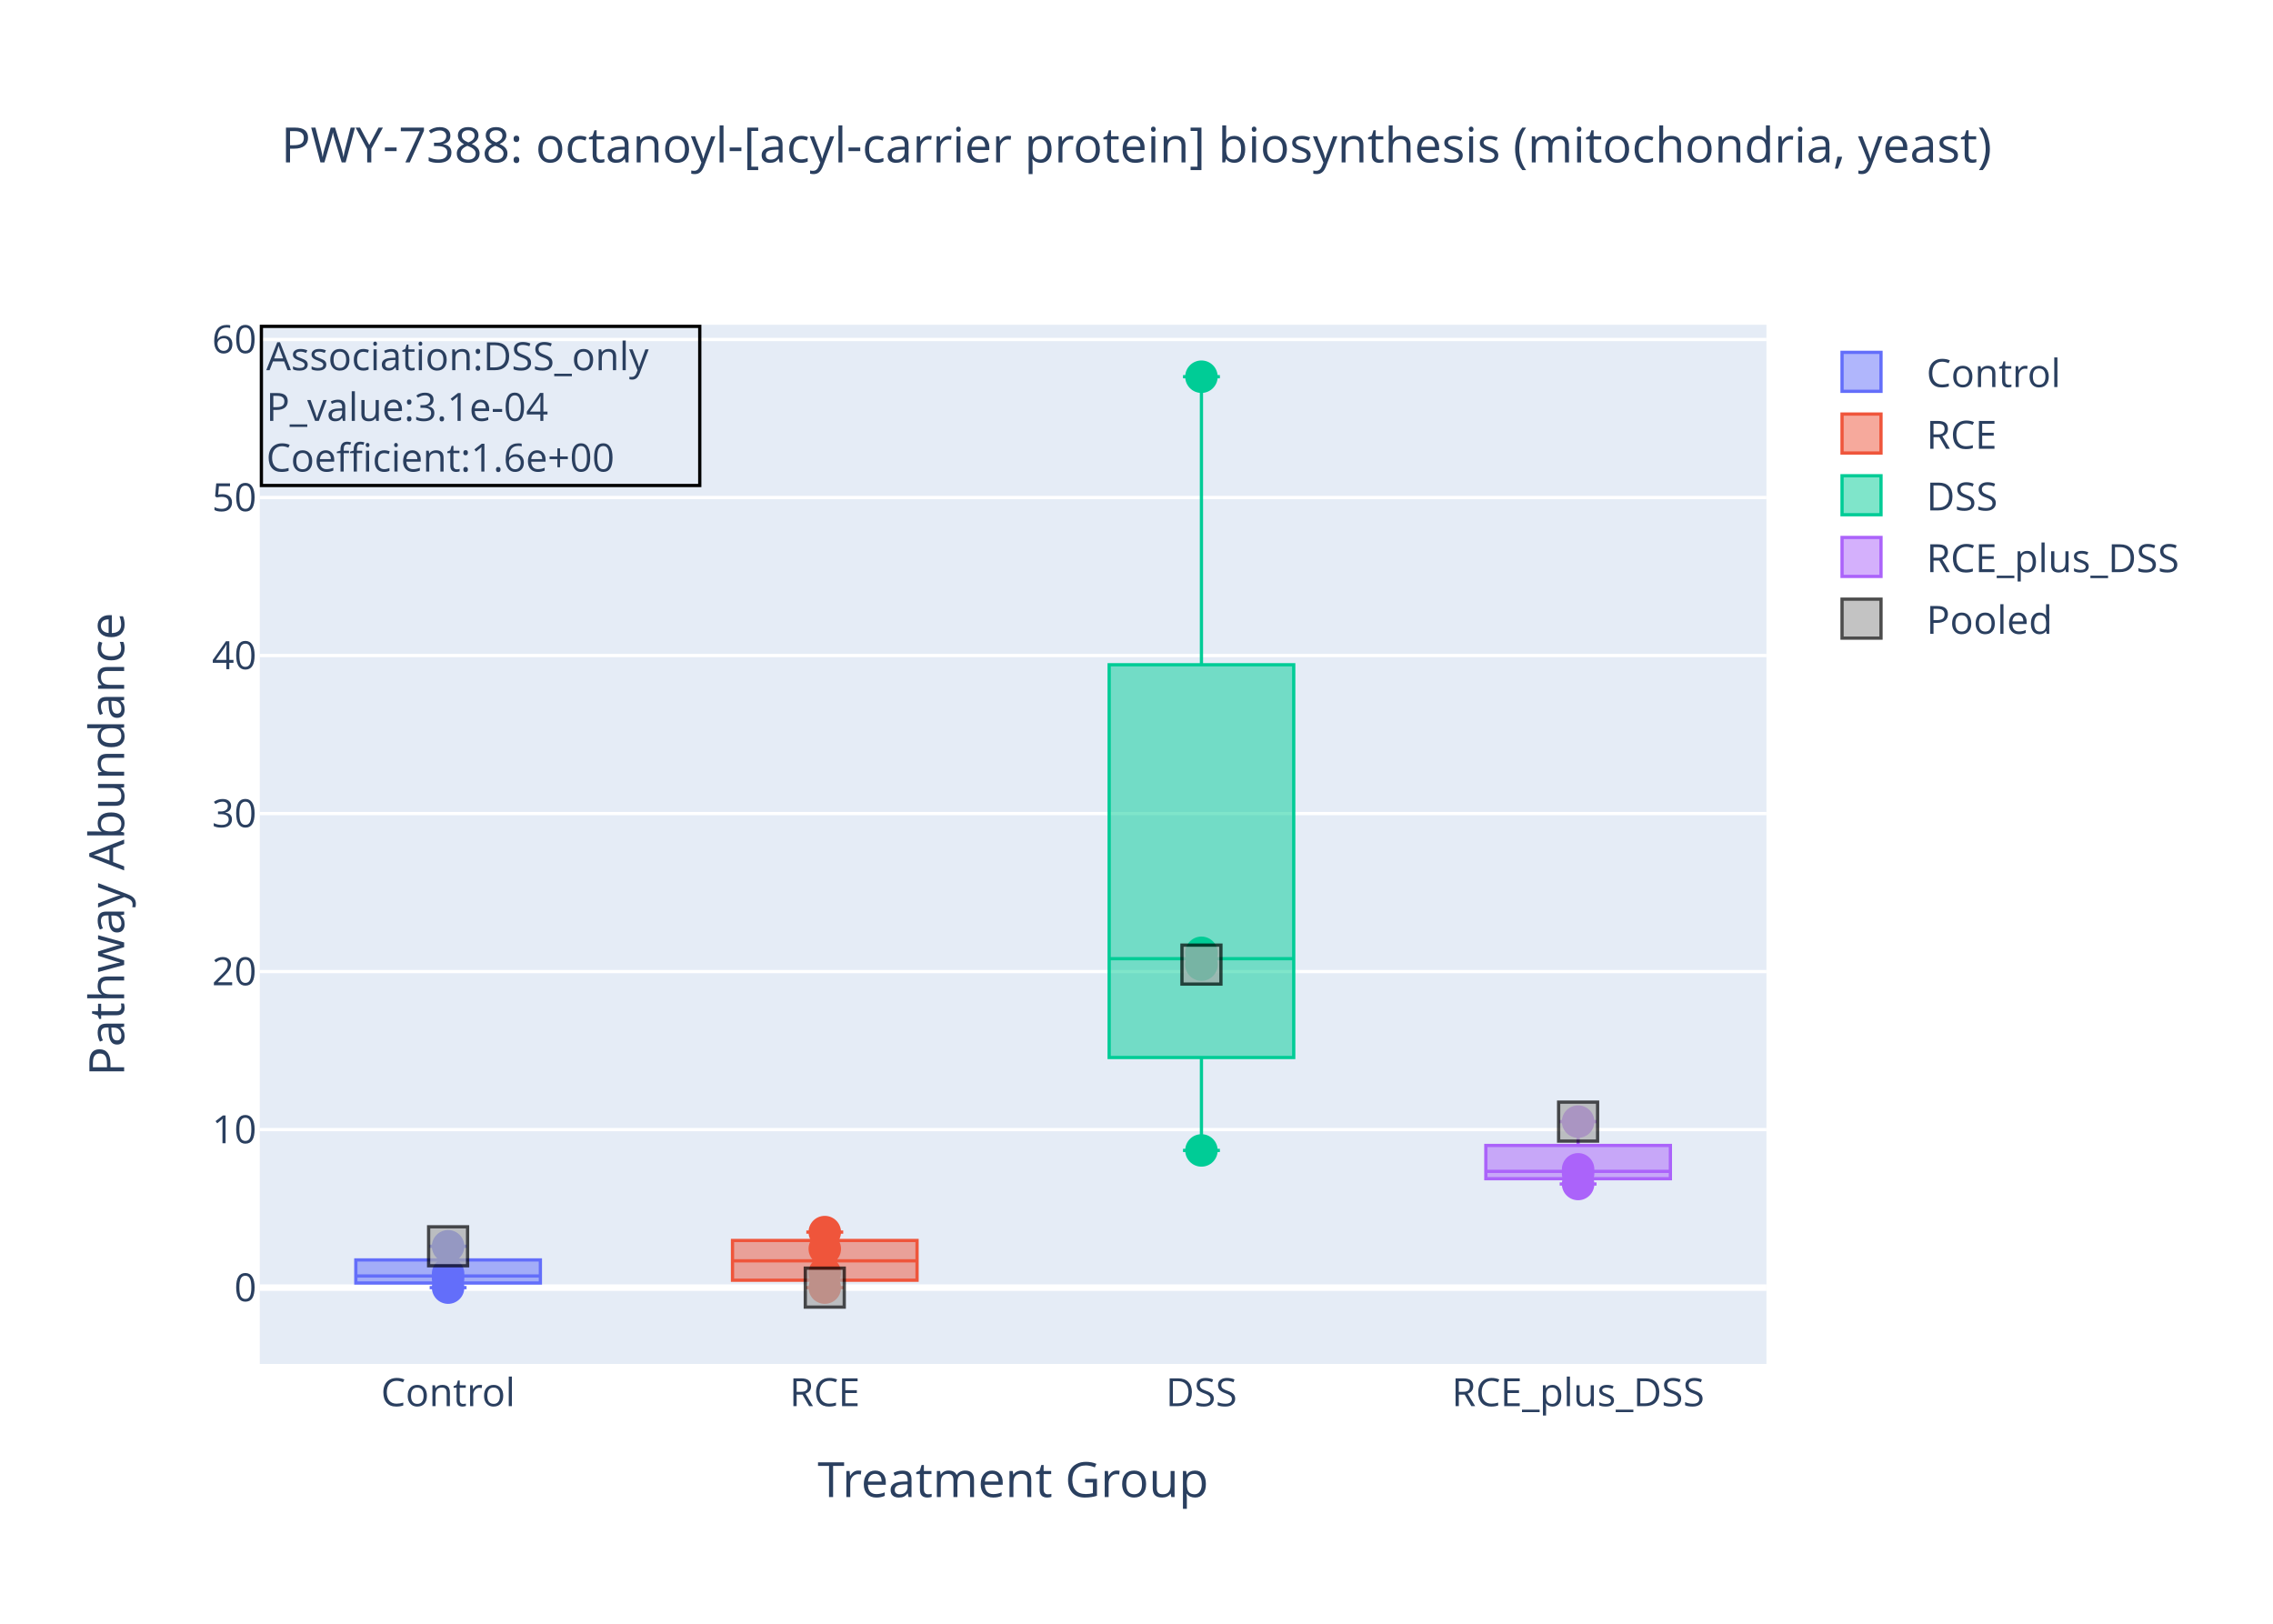
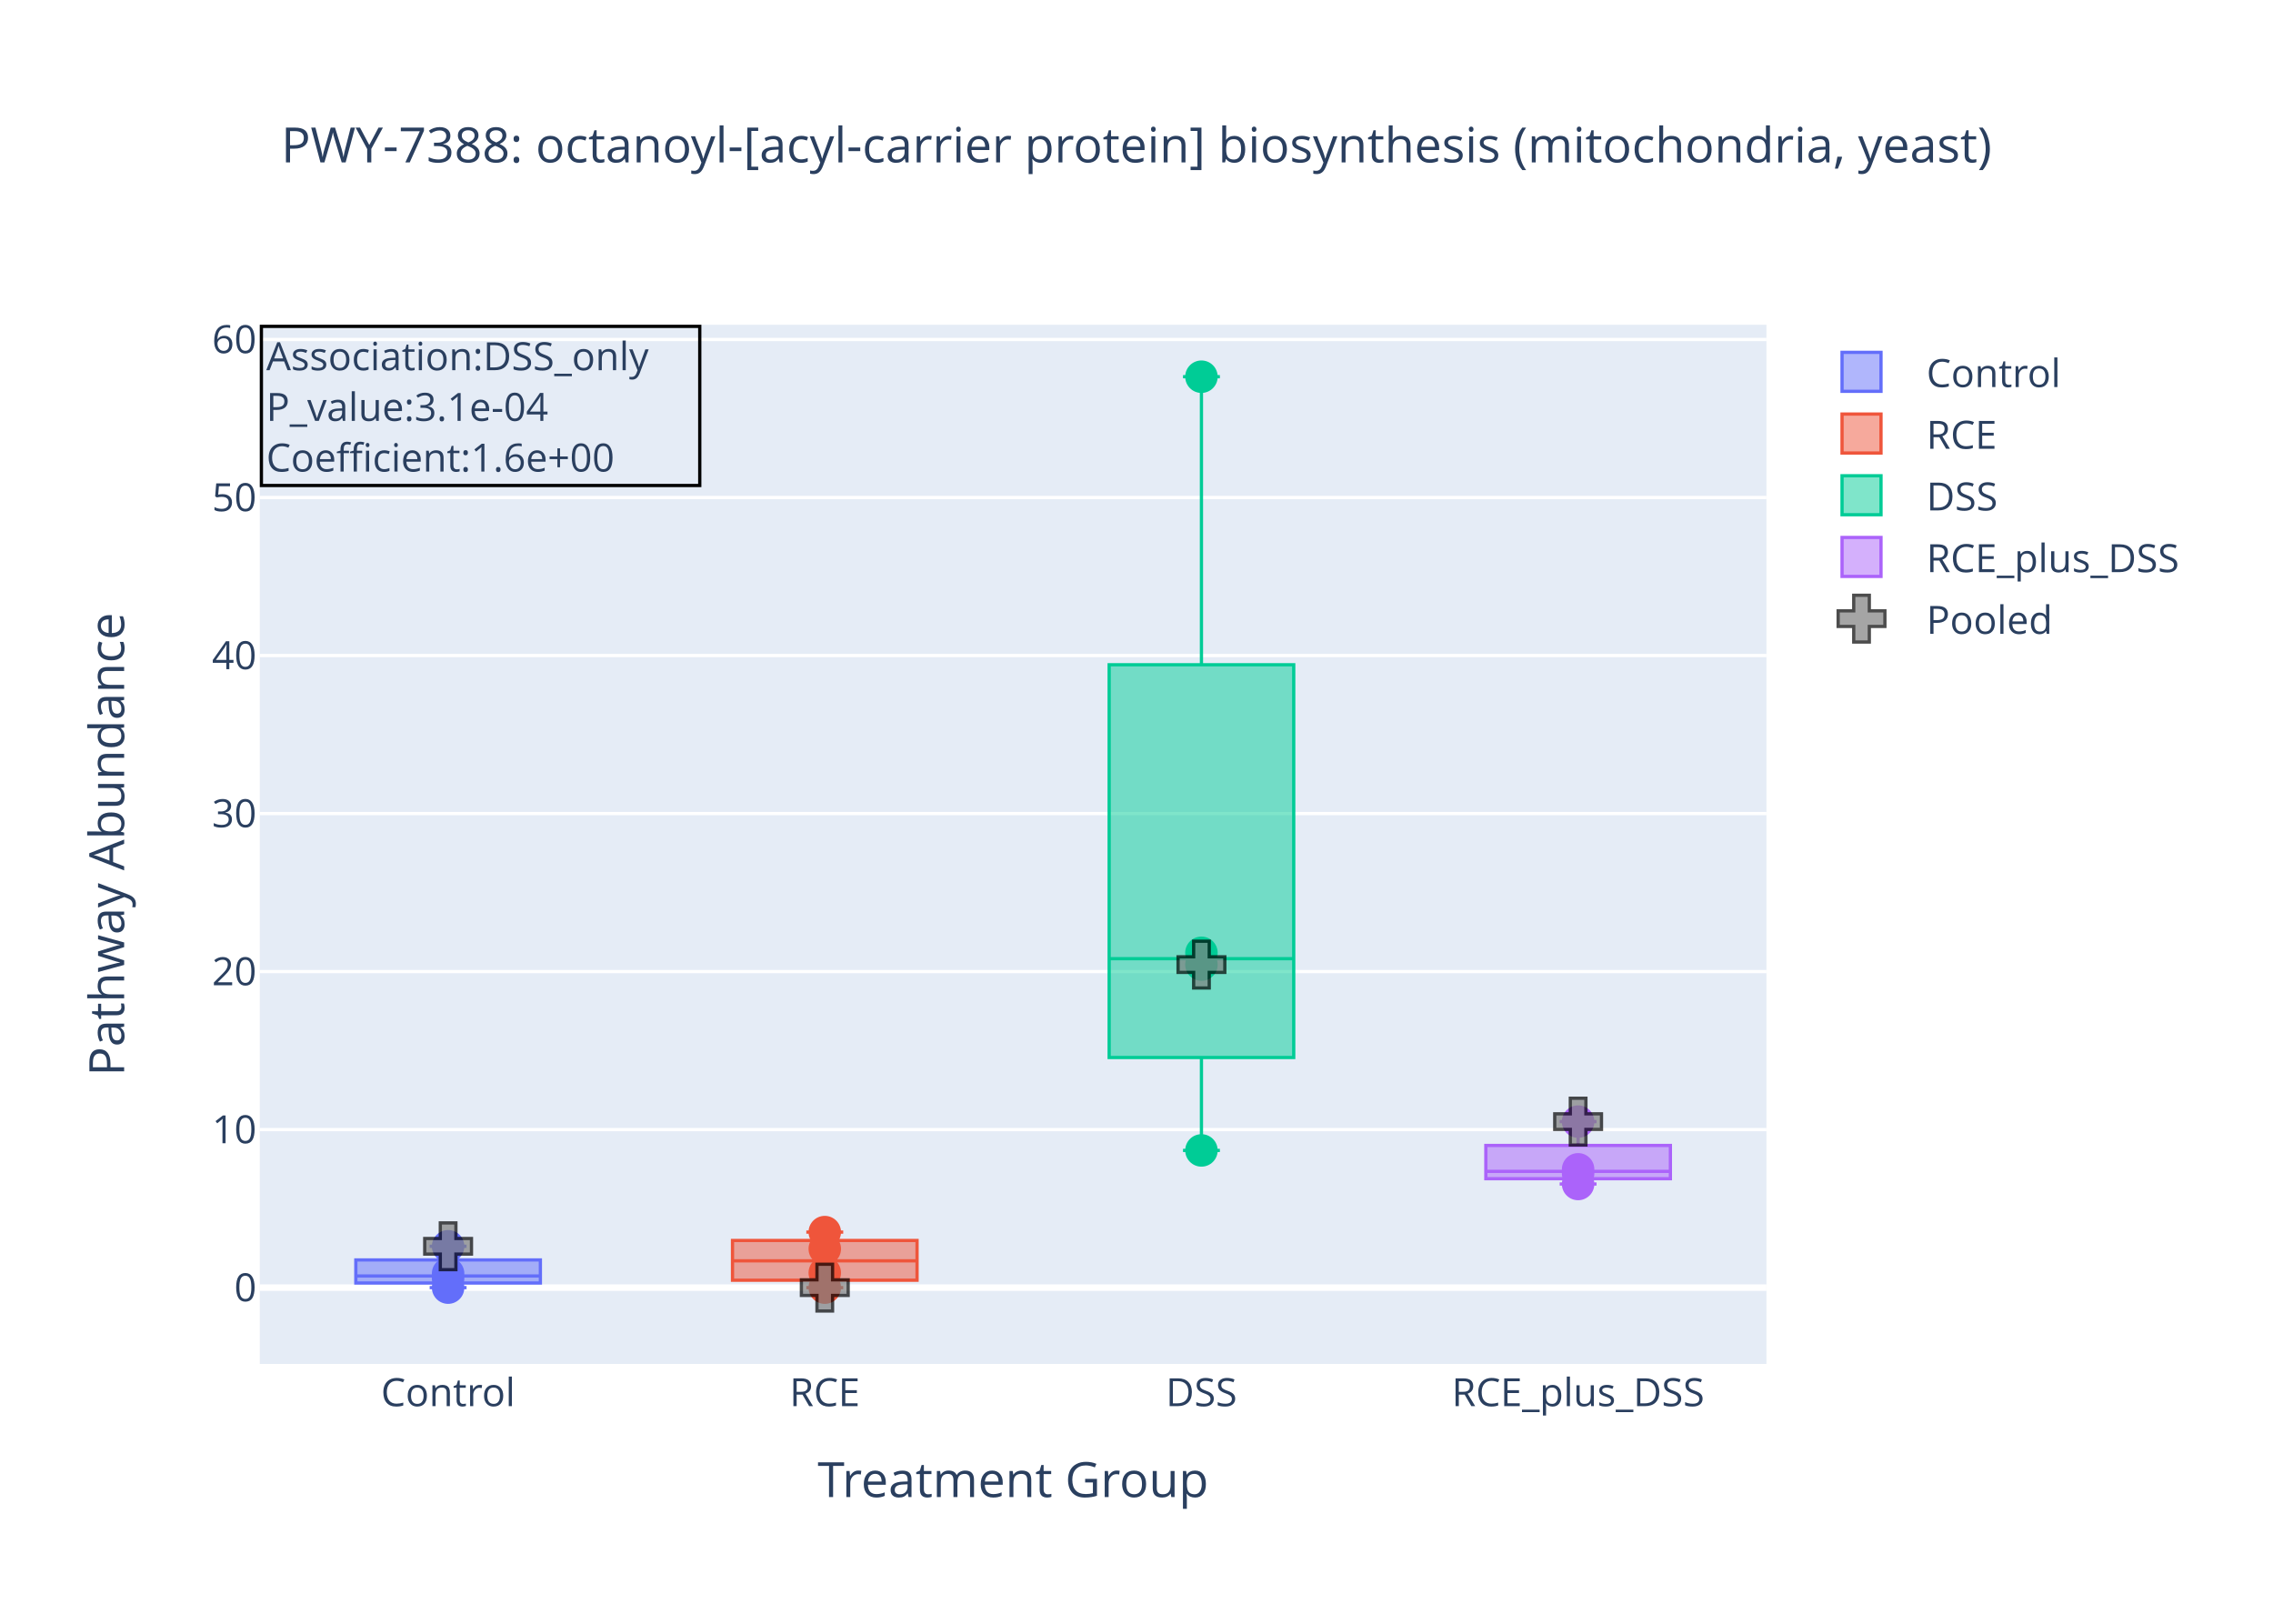
<svg xmlns="http://www.w3.org/2000/svg" class="main-svg" width="700" height="500" style="" viewBox="0 0 700 500">
  <rect x="0" y="0" width="700" height="500" style="fill: rgb(255, 255, 255); fill-opacity: 1;" />
-   <defs id="defs-573270">
+   <defs id="defs-24a237">
    <g class="clips">
-       <clipPath id="clip573270xyplot" class="plotclip">
+       <clipPath id="clip24a237xyplot" class="plotclip">
        <rect width="464" height="320" />
      </clipPath>
-       <clipPath class="axesclip" id="clip573270x">
+       <clipPath class="axesclip" id="clip24a237x">
        <rect x="80" y="0" width="464" height="500" />
      </clipPath>
-       <clipPath class="axesclip" id="clip573270y">
+       <clipPath class="axesclip" id="clip24a237y">
        <rect x="0" y="100" width="700" height="320" />
      </clipPath>
-       <clipPath class="axesclip" id="clip573270xy">
+       <clipPath class="axesclip" id="clip24a237xy">
        <rect x="80" y="100" width="464" height="320" />
      </clipPath>
    </g>
    <g class="gradients" />
    <g class="patterns" />
  </defs>
  <g class="bglayer">
    <rect class="bg" x="80" y="100" width="464" height="320" style="fill: rgb(229, 236, 246); fill-opacity: 1; stroke-width: 0;" />
  </g>
  <g class="layer-below">
    <g class="imagelayer" />
    <g class="shapelayer" />
  </g>
  <g class="cartesianlayer">
    <g class="subplot xy">
      <g class="layer-subplot">
        <g class="shapelayer" />
        <g class="imagelayer" />
      </g>
      <g class="minor-gridlayer">
        <g class="x" />
        <g class="y" />
      </g>
      <g class="gridlayer">
        <g class="x" />
        <g class="y">
          <path class="ygrid crisp" transform="translate(0,347.84)" d="M80,0h464" style="stroke: rgb(255, 255, 255); stroke-opacity: 1; stroke-width: 1px;" />
          <path class="ygrid crisp" transform="translate(0,299.18)" d="M80,0h464" style="stroke: rgb(255, 255, 255); stroke-opacity: 1; stroke-width: 1px;" />
          <path class="ygrid crisp" transform="translate(0,250.52)" d="M80,0h464" style="stroke: rgb(255, 255, 255); stroke-opacity: 1; stroke-width: 1px;" />
          <path class="ygrid crisp" transform="translate(0,201.86)" d="M80,0h464" style="stroke: rgb(255, 255, 255); stroke-opacity: 1; stroke-width: 1px;" />
          <path class="ygrid crisp" transform="translate(0,153.2)" d="M80,0h464" style="stroke: rgb(255, 255, 255); stroke-opacity: 1; stroke-width: 1px;" />
          <path class="ygrid crisp" transform="translate(0,104.54)" d="M80,0h464" style="stroke: rgb(255, 255, 255); stroke-opacity: 1; stroke-width: 1px;" />
        </g>
      </g>
      <g class="zerolinelayer">
        <path class="yzl zl crisp" transform="translate(0,396.5)" d="M80,0h464" style="stroke: rgb(255, 255, 255); stroke-opacity: 1; stroke-width: 2px;" />
      </g>
      <path class="xlines-below" />
      <path class="ylines-below" />
      <g class="overlines-below" />
      <g class="xaxislayer-below" />
      <g class="yaxislayer-below" />
      <g class="overaxes-below" />
-       <g class="plot" transform="translate(80,100)" clip-path="url(#clip573270xyplot)">
+       <g class="plot" transform="translate(80,100)" clip-path="url(#clip24a237xyplot)">
        <g class="boxlayer mlayer">
          <g class="trace boxes" style="opacity: 1;">
            <path class="box" d="M29.58,292.92H86.42M29.58,295.08H86.42V287.97H29.58ZM58,295.08V296.5M58,287.97V283.77M52.32,296.5H63.68M52.32,283.77H63.68" style="vector-effect: non-scaling-stroke; stroke-width: 1px; stroke: rgb(99, 110, 250); stroke-opacity: 1; fill: rgb(99, 110, 250); fill-opacity: 0.5;" />
            <g class="points">
              <path class="point" transform="translate(58,296.5)" d="M5,0A5,5 0 1,1 0,-5A5,5 0 0,1 5,0Z" style="opacity: 1; stroke-width: 0px; fill: rgb(99, 110, 250); fill-opacity: 1;" />
              <path class="point" transform="translate(58,293.67)" d="M5,0A5,5 0 1,1 0,-5A5,5 0 0,1 5,0Z" style="opacity: 1; stroke-width: 0px; fill: rgb(99, 110, 250); fill-opacity: 1;" />
              <path class="point" transform="translate(58,292.17)" d="M5,0A5,5 0 1,1 0,-5A5,5 0 0,1 5,0Z" style="opacity: 1; stroke-width: 0px; fill: rgb(99, 110, 250); fill-opacity: 1;" />
              <path class="point" transform="translate(58,283.77)" d="M5,0A5,5 0 1,1 0,-5A5,5 0 0,1 5,0Z" style="opacity: 1; stroke-width: 0px; fill: rgb(99, 110, 250); fill-opacity: 1;" />
            </g>
          </g>
          <g class="trace boxes" style="opacity: 1;">
            <path class="box" d="M145.58,288.25H202.42M145.58,294.22H202.42V281.98H145.58ZM174,294.22V296.5M174,281.98V279.4M168.32,296.5H179.68M168.32,279.4H179.68" style="vector-effect: non-scaling-stroke; stroke-width: 1px; stroke: rgb(239, 85, 59); stroke-opacity: 1; fill: rgb(239, 85, 59); fill-opacity: 0.5;" />
            <g class="points">
              <path class="point" transform="translate(174,296.5)" d="M5,0A5,5 0 1,1 0,-5A5,5 0 0,1 5,0Z" style="opacity: 1; stroke-width: 0px; fill: rgb(239, 85, 59); fill-opacity: 1;" />
              <path class="point" transform="translate(174,291.94)" d="M5,0A5,5 0 1,1 0,-5A5,5 0 0,1 5,0Z" style="opacity: 1; stroke-width: 0px; fill: rgb(239, 85, 59); fill-opacity: 1;" />
              <path class="point" transform="translate(174,284.56)" d="M5,0A5,5 0 1,1 0,-5A5,5 0 0,1 5,0Z" style="opacity: 1; stroke-width: 0px; fill: rgb(239, 85, 59); fill-opacity: 1;" />
              <path class="point" transform="translate(174,279.4)" d="M5,0A5,5 0 1,1 0,-5A5,5 0 0,1 5,0Z" style="opacity: 1; stroke-width: 0px; fill: rgb(239, 85, 59); fill-opacity: 1;" />
            </g>
          </g>
          <g class="trace boxes" style="opacity: 1;">
            <path class="box" d="M261.58,195.21H318.42M261.58,225.64H318.42V104.7H261.58ZM290,225.64V254.25M290,104.7V16M284.32,254.25H295.68M284.32,16H295.68" style="vector-effect: non-scaling-stroke; stroke-width: 1px; stroke: rgb(0, 204, 150); stroke-opacity: 1; fill: rgb(0, 204, 150); fill-opacity: 0.5;" />
            <g class="points">
              <path class="point" transform="translate(290,254.25)" d="M5,0A5,5 0 1,1 0,-5A5,5 0 0,1 5,0Z" style="opacity: 1; stroke-width: 0px; fill: rgb(0, 204, 150); fill-opacity: 1;" />
              <path class="point" transform="translate(290,197.03)" d="M5,0A5,5 0 1,1 0,-5A5,5 0 0,1 5,0Z" style="opacity: 1; stroke-width: 0px; fill: rgb(0, 204, 150); fill-opacity: 1;" />
              <path class="point" transform="translate(290,193.4)" d="M5,0A5,5 0 1,1 0,-5A5,5 0 0,1 5,0Z" style="opacity: 1; stroke-width: 0px; fill: rgb(0, 204, 150); fill-opacity: 1;" />
              <path class="point" transform="translate(290,16)" d="M5,0A5,5 0 1,1 0,-5A5,5 0 0,1 5,0Z" style="opacity: 1; stroke-width: 0px; fill: rgb(0, 204, 150); fill-opacity: 1;" />
            </g>
          </g>
          <g class="trace boxes" style="opacity: 1;">
            <path class="box" d="M377.58,260.7H434.42M377.58,262.96H434.42V252.72H377.58ZM406,262.96V264.59M406,252.72V245.38M400.32,264.59H411.68M400.32,245.38H411.68" style="vector-effect: non-scaling-stroke; stroke-width: 1px; stroke: rgb(171, 99, 250); stroke-opacity: 1; fill: rgb(171, 99, 250); fill-opacity: 0.5;" />
            <g class="points">
              <path class="point" transform="translate(406,264.59)" d="M5,0A5,5 0 1,1 0,-5A5,5 0 0,1 5,0Z" style="opacity: 1; stroke-width: 0px; fill: rgb(171, 99, 250); fill-opacity: 1;" />
              <path class="point" transform="translate(406,261.33)" d="M5,0A5,5 0 1,1 0,-5A5,5 0 0,1 5,0Z" style="opacity: 1; stroke-width: 0px; fill: rgb(171, 99, 250); fill-opacity: 1;" />
              <path class="point" transform="translate(406,260.07)" d="M5,0A5,5 0 1,1 0,-5A5,5 0 0,1 5,0Z" style="opacity: 1; stroke-width: 0px; fill: rgb(171, 99, 250); fill-opacity: 1;" />
              <path class="point" transform="translate(406,245.38)" d="M5,0A5,5 0 1,1 0,-5A5,5 0 0,1 5,0Z" style="opacity: 1; stroke-width: 0px; fill: rgb(171, 99, 250); fill-opacity: 1;" />
            </g>
          </g>
        </g>
        <g class="scatterlayer mlayer">
-           <g class="trace scatter trace9ac48c" style="stroke-miterlimit: 2; opacity: 1;">
+           <g class="trace scatter tracea23a84" style="stroke-miterlimit: 2; opacity: 1;">
            <g class="fills" />
            <g class="errorbars" />
            <g class="lines" />
            <g class="points">
-               <path class="point" transform="translate(58,283.77)" d="M6,6H-6V-6H6Z" style="opacity: 0.7; stroke-width: 1px; fill: rgb(169, 169, 169); fill-opacity: 1; stroke: rgb(0, 0, 0); stroke-opacity: 1;" />
-               <path class="point" transform="translate(290,197.03)" d="M6,6H-6V-6H6Z" style="opacity: 0.7; stroke-width: 1px; fill: rgb(169, 169, 169); fill-opacity: 1; stroke: rgb(0, 0, 0); stroke-opacity: 1;" />
-               <path class="point" transform="translate(174,296.5)" d="M6,6H-6V-6H6Z" style="opacity: 0.7; stroke-width: 1px; fill: rgb(169, 169, 169); fill-opacity: 1; stroke: rgb(0, 0, 0); stroke-opacity: 1;" />
-               <path class="point" transform="translate(406,245.38)" d="M6,6H-6V-6H6Z" style="opacity: 0.7; stroke-width: 1px; fill: rgb(169, 169, 169); fill-opacity: 1; stroke: rgb(0, 0, 0); stroke-opacity: 1;" />
+               <path class="point" transform="translate(58,283.77)" d="M7.2,2.4H2.4V7.2H-2.4V2.4H-7.2V-2.4H-2.4V-7.2H2.4V-2.4H7.2Z" style="opacity: 0.7; stroke-width: 1px; fill: rgb(127, 127, 127); fill-opacity: 1; stroke: rgb(0, 0, 0); stroke-opacity: 1;" />
+               <path class="point" transform="translate(290,197.03)" d="M7.2,2.4H2.4V7.2H-2.4V2.4H-7.2V-2.4H-2.4V-7.2H2.4V-2.4H7.2Z" style="opacity: 0.7; stroke-width: 1px; fill: rgb(127, 127, 127); fill-opacity: 1; stroke: rgb(0, 0, 0); stroke-opacity: 1;" />
+               <path class="point" transform="translate(174,296.5)" d="M7.2,2.4H2.4V7.2H-2.4V2.4H-7.2V-2.4H-2.4V-7.2H2.4V-2.4H7.2Z" style="opacity: 0.7; stroke-width: 1px; fill: rgb(127, 127, 127); fill-opacity: 1; stroke: rgb(0, 0, 0); stroke-opacity: 1;" />
+               <path class="point" transform="translate(406,245.38)" d="M7.2,2.4H2.4V7.2H-2.4V2.4H-7.2V-2.4H-2.4V-7.2H2.4V-2.4H7.2Z" style="opacity: 0.7; stroke-width: 1px; fill: rgb(127, 127, 127); fill-opacity: 1; stroke: rgb(0, 0, 0); stroke-opacity: 1;" />
            </g>
            <g class="text" />
          </g>
        </g>
      </g>
      <g class="overplot" />
      <path class="xlines-above crisp" d="M0,0" style="fill: none;" />
      <path class="ylines-above crisp" d="M0,0" style="fill: none;" />
      <g class="overlines-above" />
      <g class="xaxislayer-above">
        <g class="xtick">
          <text text-anchor="middle" x="0" y="433" transform="translate(138,0)" style="font-family: 'Open Sans', verdana, arial, sans-serif; font-size: 12px; fill: rgb(42, 63, 95); fill-opacity: 1; white-space: pre; opacity: 1;">Control</text>
        </g>
        <g class="xtick">
          <text text-anchor="middle" x="0" y="433" transform="translate(254,0)" style="font-family: 'Open Sans', verdana, arial, sans-serif; font-size: 12px; fill: rgb(42, 63, 95); fill-opacity: 1; white-space: pre; opacity: 1;">RCE</text>
        </g>
        <g class="xtick">
          <text text-anchor="middle" x="0" y="433" transform="translate(370,0)" style="font-family: 'Open Sans', verdana, arial, sans-serif; font-size: 12px; fill: rgb(42, 63, 95); fill-opacity: 1; white-space: pre; opacity: 1;">DSS</text>
        </g>
        <g class="xtick">
          <text text-anchor="middle" x="0" y="433" transform="translate(486,0)" style="font-family: 'Open Sans', verdana, arial, sans-serif; font-size: 12px; fill: rgb(42, 63, 95); fill-opacity: 1; white-space: pre; opacity: 1;">RCE_plus_DSS</text>
        </g>
      </g>
      <g class="yaxislayer-above">
        <g class="ytick">
          <text text-anchor="end" x="79" y="4.2" transform="translate(0,396.5)" style="font-family: 'Open Sans', verdana, arial, sans-serif; font-size: 12px; fill: rgb(42, 63, 95); fill-opacity: 1; white-space: pre; opacity: 1;">0</text>
        </g>
        <g class="ytick">
          <text text-anchor="end" x="79" y="4.2" style="font-family: 'Open Sans', verdana, arial, sans-serif; font-size: 12px; fill: rgb(42, 63, 95); fill-opacity: 1; white-space: pre; opacity: 1;" transform="translate(0,347.84)">10</text>
        </g>
        <g class="ytick">
          <text text-anchor="end" x="79" y="4.2" style="font-family: 'Open Sans', verdana, arial, sans-serif; font-size: 12px; fill: rgb(42, 63, 95); fill-opacity: 1; white-space: pre; opacity: 1;" transform="translate(0,299.18)">20</text>
        </g>
        <g class="ytick">
          <text text-anchor="end" x="79" y="4.2" style="font-family: 'Open Sans', verdana, arial, sans-serif; font-size: 12px; fill: rgb(42, 63, 95); fill-opacity: 1; white-space: pre; opacity: 1;" transform="translate(0,250.52)">30</text>
        </g>
        <g class="ytick">
          <text text-anchor="end" x="79" y="4.2" style="font-family: 'Open Sans', verdana, arial, sans-serif; font-size: 12px; fill: rgb(42, 63, 95); fill-opacity: 1; white-space: pre; opacity: 1;" transform="translate(0,201.86)">40</text>
        </g>
        <g class="ytick">
          <text text-anchor="end" x="79" y="4.2" style="font-family: 'Open Sans', verdana, arial, sans-serif; font-size: 12px; fill: rgb(42, 63, 95); fill-opacity: 1; white-space: pre; opacity: 1;" transform="translate(0,153.2)">50</text>
        </g>
        <g class="ytick">
          <text text-anchor="end" x="79" y="4.2" style="font-family: 'Open Sans', verdana, arial, sans-serif; font-size: 12px; fill: rgb(42, 63, 95); fill-opacity: 1; white-space: pre; opacity: 1;" transform="translate(0,104.54)">60</text>
        </g>
      </g>
      <g class="overaxes-above" />
    </g>
  </g>
  <g class="polarlayer" />
  <g class="smithlayer" />
  <g class="ternarylayer" />
  <g class="geolayer" />
  <g class="funnelarealayer" />
  <g class="pielayer" />
  <g class="iciclelayer" />
  <g class="treemaplayer" />
  <g class="sunburstlayer" />
  <g class="glimages" />
-   <defs id="topdefs-573270">
+   <defs id="topdefs-24a237">
    <g class="clips" />
-     <clipPath id="legend573270">
+     <clipPath id="legend24a237">
      <rect width="135" height="105" x="0" y="0" />
    </clipPath>
  </defs>
  <g class="layer-above">
    <g class="imagelayer" />
    <g class="shapelayer" />
  </g>
  <g class="infolayer">
    <g class="legend" pointer-events="all" transform="translate(553.28,100)">
      <rect class="bg" shape-rendering="crispEdges" width="135" height="105" x="0" y="0" style="stroke: rgb(68, 68, 68); stroke-opacity: 1; fill: rgb(255, 255, 255); fill-opacity: 1; stroke-width: 0px;" />
-       <g class="scrollbox" transform="" clip-path="url(#legend573270)">
+       <g class="scrollbox" transform="" clip-path="url(#legend24a237)">
        <g class="groups">
          <g class="traces" transform="translate(0,14.5)" style="opacity: 1;">
            <text class="legendtext" text-anchor="start" x="40" y="4.68" style="font-family: 'Open Sans', verdana, arial, sans-serif; font-size: 12px; fill: rgb(42, 63, 95); fill-opacity: 1; white-space: pre;">Control</text>
            <g class="layers" style="opacity: 1;">
              <g class="legendfill" />
              <g class="legendlines" />
              <g class="legendsymbols">
                <g class="legendpoints">
                  <path class="legendbox" d="M6,6H-6V-6H6Z" transform="translate(20,0)" style="stroke-width: 1px; fill: rgb(99, 110, 250); fill-opacity: 0.5; stroke: rgb(99, 110, 250); stroke-opacity: 1;" />
                </g>
              </g>
            </g>
            <rect class="legendtoggle" x="0" y="-9.5" width="129.844" height="19" style="fill: rgb(0, 0, 0); fill-opacity: 0;" />
          </g>
          <g class="traces" transform="translate(0,33.5)" style="opacity: 1;">
            <text class="legendtext" text-anchor="start" x="40" y="4.68" style="font-family: 'Open Sans', verdana, arial, sans-serif; font-size: 12px; fill: rgb(42, 63, 95); fill-opacity: 1; white-space: pre;">RCE</text>
            <g class="layers" style="opacity: 1;">
              <g class="legendfill" />
              <g class="legendlines" />
              <g class="legendsymbols">
                <g class="legendpoints">
                  <path class="legendbox" d="M6,6H-6V-6H6Z" transform="translate(20,0)" style="stroke-width: 1px; fill: rgb(239, 85, 59); fill-opacity: 0.5; stroke: rgb(239, 85, 59); stroke-opacity: 1;" />
                </g>
              </g>
            </g>
            <rect class="legendtoggle" x="0" y="-9.5" width="129.844" height="19" style="fill: rgb(0, 0, 0); fill-opacity: 0;" />
          </g>
          <g class="traces" transform="translate(0,52.5)" style="opacity: 1;">
            <text class="legendtext" text-anchor="start" x="40" y="4.68" style="font-family: 'Open Sans', verdana, arial, sans-serif; font-size: 12px; fill: rgb(42, 63, 95); fill-opacity: 1; white-space: pre;">DSS</text>
            <g class="layers" style="opacity: 1;">
              <g class="legendfill" />
              <g class="legendlines" />
              <g class="legendsymbols">
                <g class="legendpoints">
                  <path class="legendbox" d="M6,6H-6V-6H6Z" transform="translate(20,0)" style="stroke-width: 1px; fill: rgb(0, 204, 150); fill-opacity: 0.5; stroke: rgb(0, 204, 150); stroke-opacity: 1;" />
                </g>
              </g>
            </g>
            <rect class="legendtoggle" x="0" y="-9.5" width="129.844" height="19" style="fill: rgb(0, 0, 0); fill-opacity: 0;" />
          </g>
          <g class="traces" transform="translate(0,71.5)" style="opacity: 1;">
            <text class="legendtext" text-anchor="start" x="40" y="4.68" style="font-family: 'Open Sans', verdana, arial, sans-serif; font-size: 12px; fill: rgb(42, 63, 95); fill-opacity: 1; white-space: pre;">RCE_plus_DSS</text>
            <g class="layers" style="opacity: 1;">
              <g class="legendfill" />
              <g class="legendlines" />
              <g class="legendsymbols">
                <g class="legendpoints">
                  <path class="legendbox" d="M6,6H-6V-6H6Z" transform="translate(20,0)" style="stroke-width: 1px; fill: rgb(171, 99, 250); fill-opacity: 0.5; stroke: rgb(171, 99, 250); stroke-opacity: 1;" />
                </g>
              </g>
            </g>
            <rect class="legendtoggle" x="0" y="-9.5" width="129.844" height="19" style="fill: rgb(0, 0, 0); fill-opacity: 0;" />
          </g>
          <g class="traces" transform="translate(0,90.5)" style="opacity: 1;">
            <text class="legendtext" text-anchor="start" x="40" y="4.68" style="font-family: 'Open Sans', verdana, arial, sans-serif; font-size: 12px; fill: rgb(42, 63, 95); fill-opacity: 1; white-space: pre;">Pooled</text>
            <g class="layers" style="opacity: 1;">
              <g class="legendfill" />
              <g class="legendlines" />
              <g class="legendsymbols">
                <g class="legendpoints">
-                   <path class="scatterpts" transform="translate(20,0)" d="M6,6H-6V-6H6Z" style="opacity: 0.7; stroke-width: 1px; fill: rgb(169, 169, 169); fill-opacity: 1; stroke: rgb(0, 0, 0); stroke-opacity: 1;" />
+                   <path class="scatterpts" transform="translate(20,0)" d="M7.2,2.4H2.4V7.2H-2.4V2.4H-7.2V-2.4H-2.4V-7.2H2.4V-2.4H7.2Z" style="opacity: 0.7; stroke-width: 1px; fill: rgb(127, 127, 127); fill-opacity: 1; stroke: rgb(0, 0, 0); stroke-opacity: 1;" />
                </g>
              </g>
            </g>
            <rect class="legendtoggle" x="0" y="-9.5" width="129.844" height="19" style="fill: rgb(0, 0, 0); fill-opacity: 0;" />
          </g>
        </g>
      </g>
      <rect class="scrollbar" rx="20" ry="3" width="0" height="0" x="0" y="0" style="fill: rgb(128, 139, 164); fill-opacity: 1;" />
    </g>
    <g class="g-gtitle">
      <text class="gtitle" x="350" y="50" text-anchor="middle" dy="0em" style="font-family: 'Open Sans', verdana, arial, sans-serif; font-size: 15px; fill: rgb(42, 63, 95); opacity: 1; font-weight: normal; white-space: pre;">PWY-7388: octanoyl-[acyl-carrier protein] biosynthesis (mitochondria, yeast)</text>
    </g>
    <g class="g-xtitle">
      <text class="xtitle" x="312" y="461" text-anchor="middle" style="font-family: 'Open Sans', verdana, arial, sans-serif; font-size: 15px; fill: rgb(42, 63, 95); opacity: 1; font-weight: normal; white-space: pre;">Treatment Group</text>
    </g>
    <g class="g-ytitle">
      <text class="ytitle" transform="rotate(-90,38.23438,260)" x="38.234" y="260" text-anchor="middle" style="font-family: 'Open Sans', verdana, arial, sans-serif; font-size: 15px; fill: rgb(42, 63, 95); opacity: 1; font-weight: normal; white-space: pre;">Pathway Abundance</text>
    </g>
    <g class="annotation" data-index="0" style="opacity: 1;">
      <g class="annotation-text-g" transform="rotate(0,148,125)">
        <g class="cursor-pointer" transform="translate(80,100)">
          <rect class="bg" x="0.5" y="0.5" width="135" height="49" style="stroke-width: 1px; stroke: rgb(0, 0, 0); stroke-opacity: 1; fill: rgb(0, 0, 0); fill-opacity: 0;" />
          <text class="annotation-text" text-anchor="start" x="2" y="14" style="font-family: 'Open Sans', verdana, arial, sans-serif; font-size: 12px; fill: rgb(42, 63, 95); fill-opacity: 1; white-space: pre;">
            <tspan class="line" dy="0em" x="2" y="14">Association:DSS_only</tspan>
            <tspan class="line" dy="1.3em" x="2" y="14">P_value:3.1e-04</tspan>
            <tspan class="line" dy="2.6em" x="2" y="14">Coefficient:1.6e+00</tspan>
          </text>
        </g>
      </g>
    </g>
  </g>
</svg>
